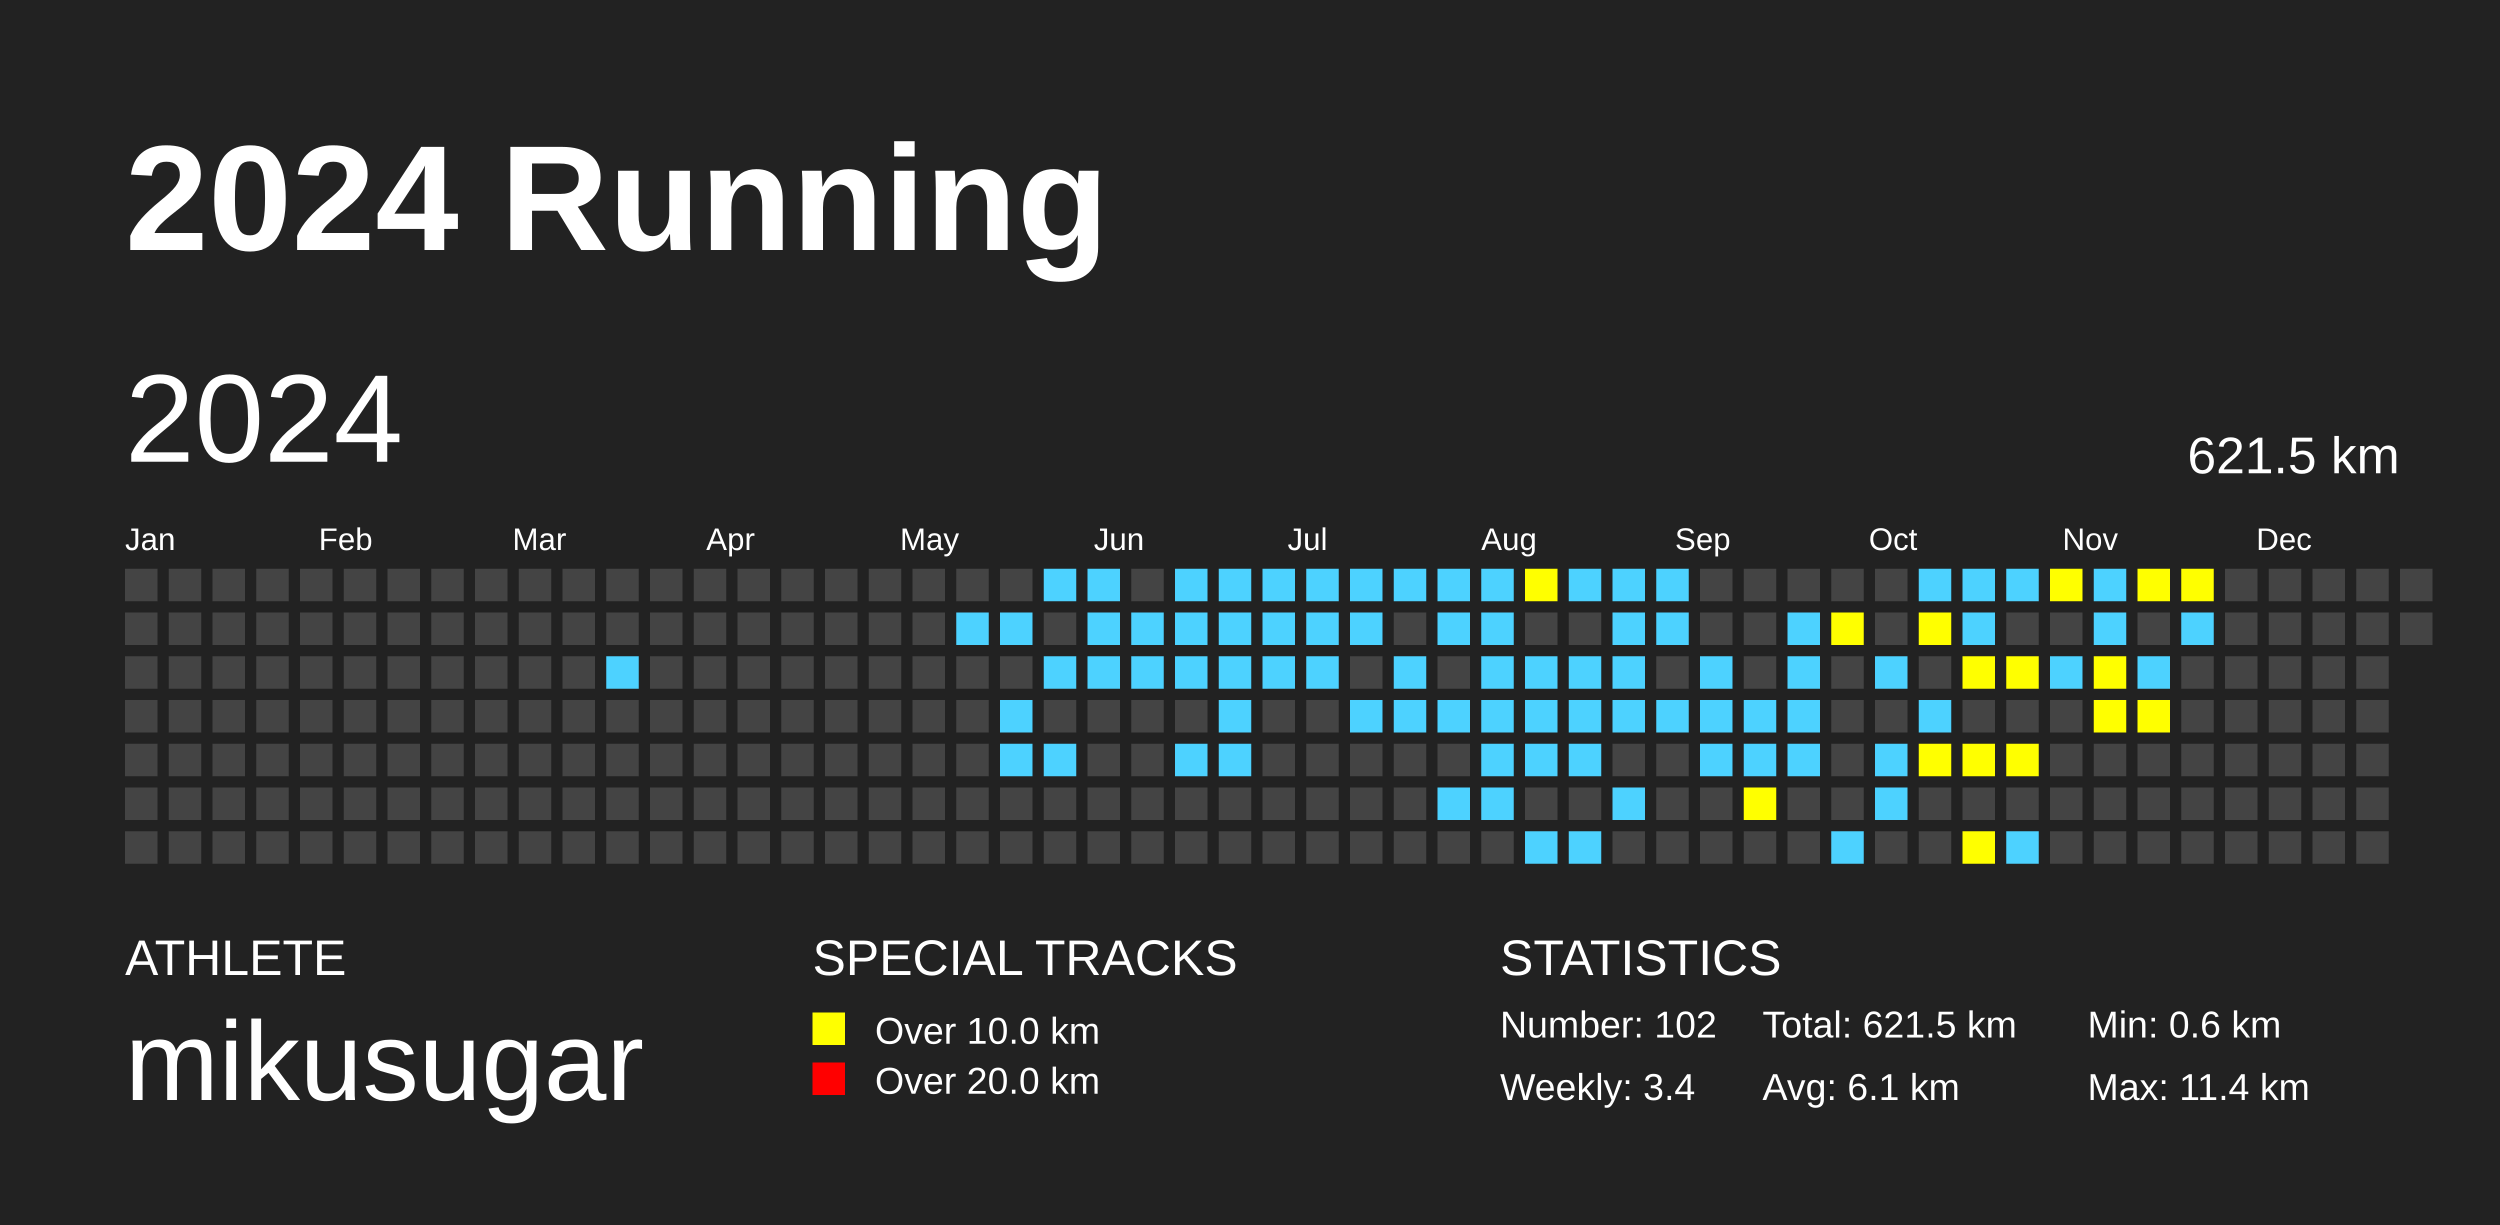
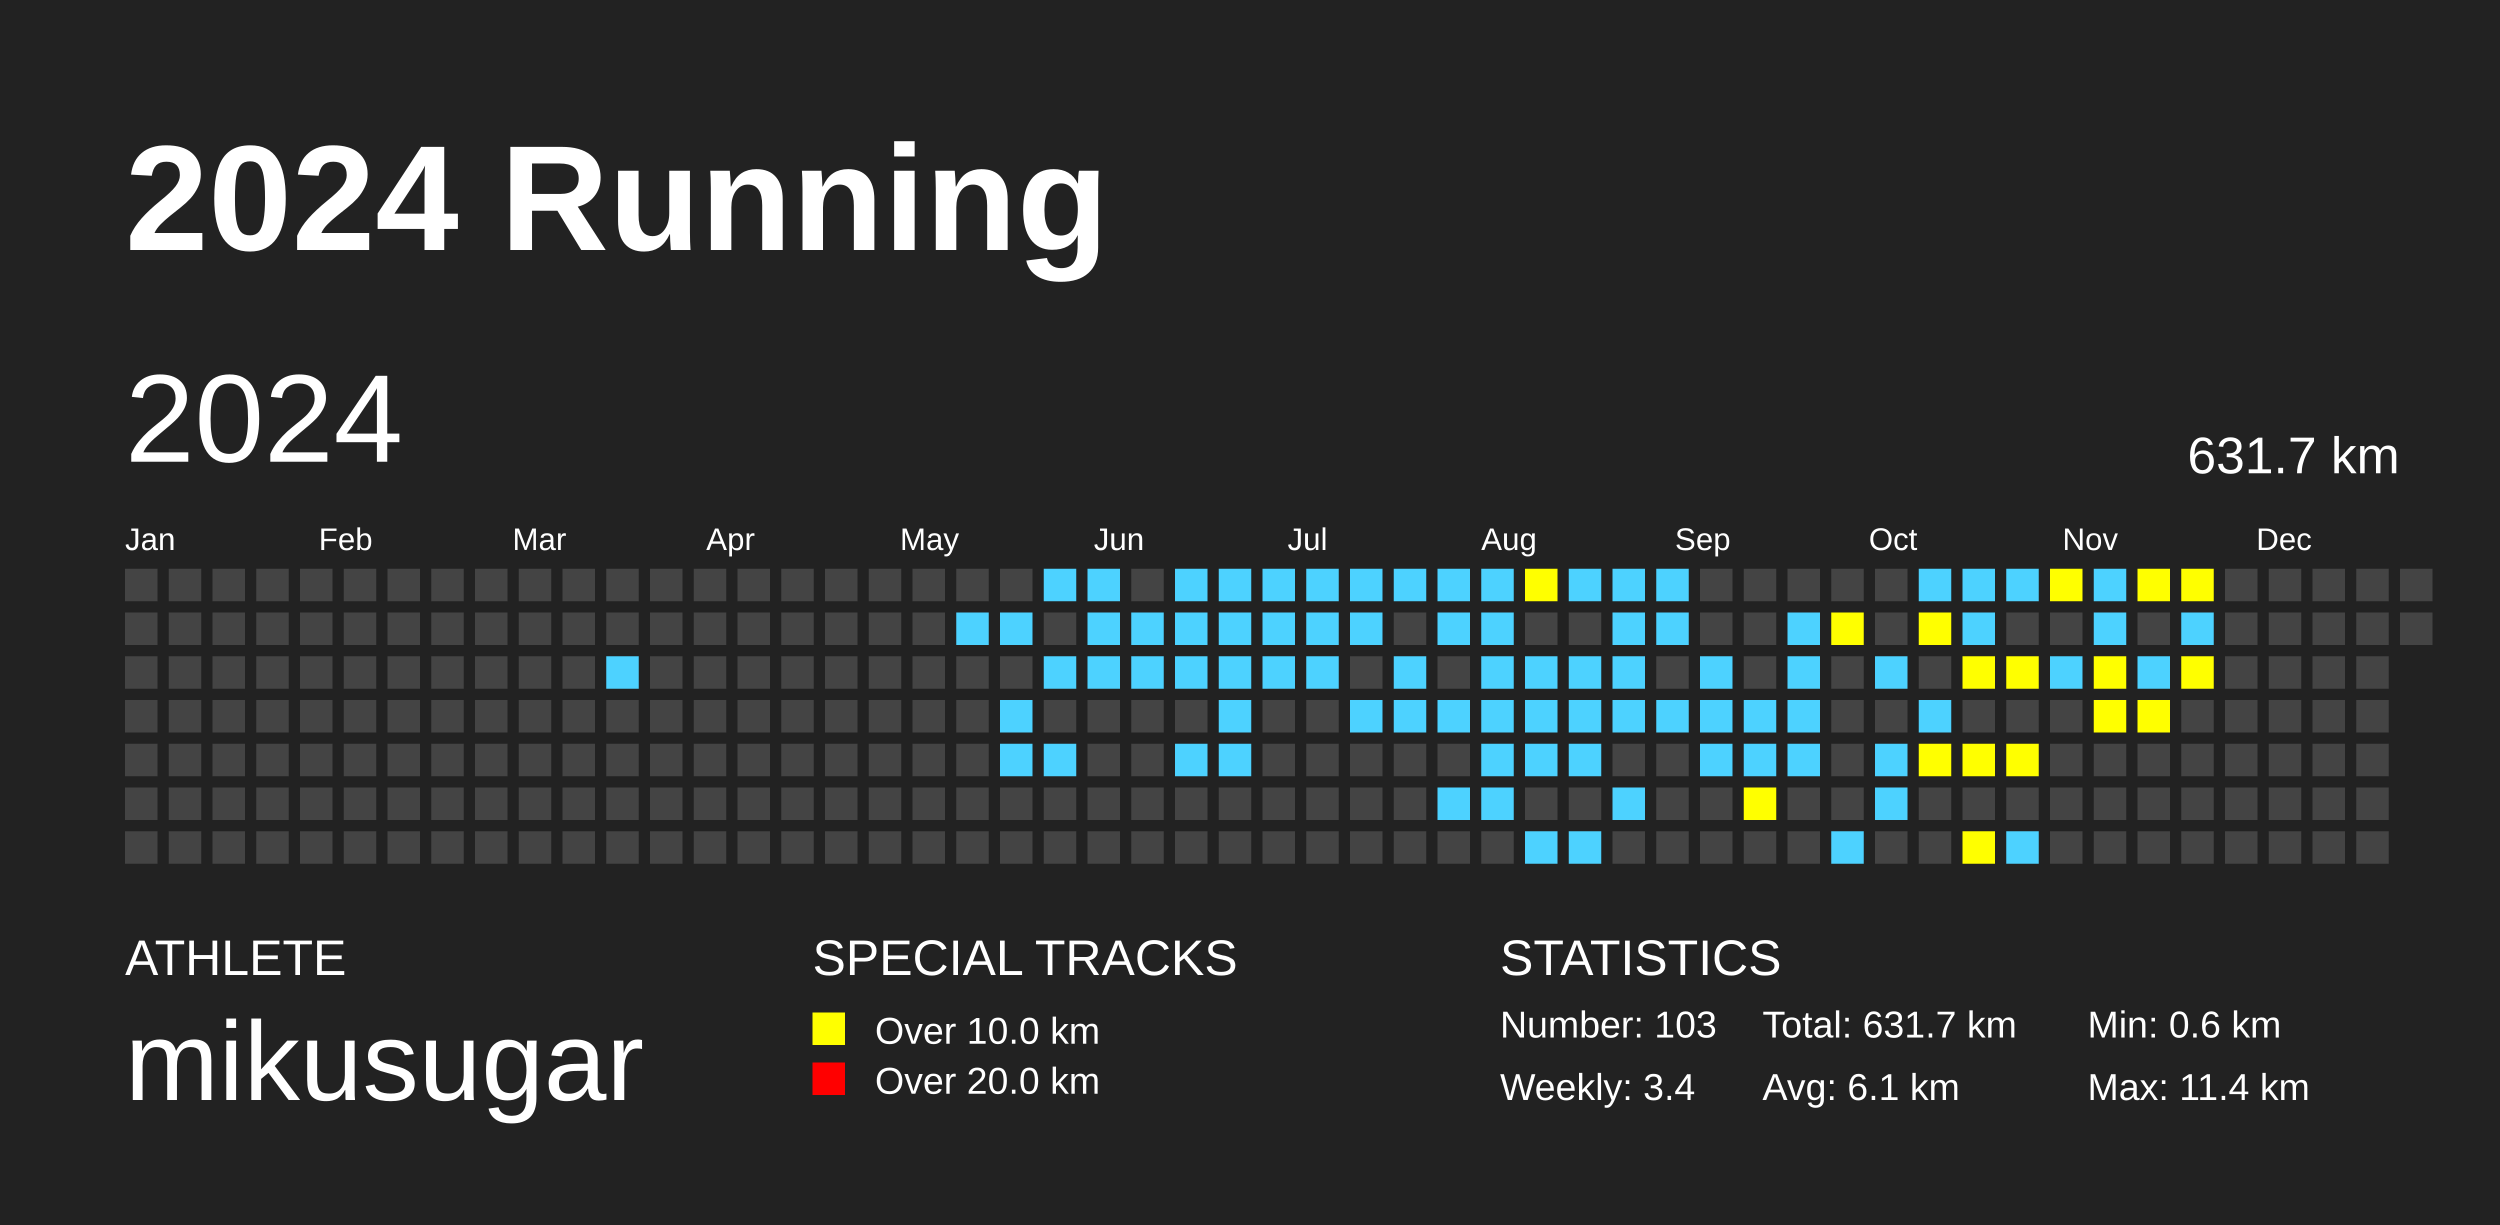
<svg xmlns="http://www.w3.org/2000/svg" baseProfile="full" height="98mm" version="1.1" viewBox="0,0,200,98" width="200mm">
  <defs />
  <rect fill="#222222" height="98" width="200" x="0" y="0" />
  <text fill="#FFFFFF" style="font-size:12px; font-family:Arial; font-weight:bold;" x="10" y="20">2024 Running</text>
  <text fill="#FFFFFF" style="font-size:4px; font-family:Arial" x="10" y="78">ATHLETE</text>
  <text fill="#FFFFFF" style="font-size:9px; font-family:Arial" x="10" y="88">mikusugar</text>
  <text fill="#FFFFFF" style="font-size:4px; font-family:Arial" x="65" y="78">SPECIAL TRACKS</text>
  <rect fill="yellow" height="2.6" width="2.6" x="65" y="81" />
  <text fill="#FFFFFF" style="font-size:3px; font-family:Arial" x="70" y="83.5">Over 10.0 km</text>
  <rect fill="red" height="2.6" width="2.6" x="65" y="85" />
  <text fill="#FFFFFF" style="font-size:3px; font-family:Arial" x="70" y="87.5">Over 20.0 km</text>
  <text fill="#FFFFFF" style="font-size:4px; font-family:Arial" x="120" y="78">STATISTICS</text>
-   <text fill="#FFFFFF" style="font-size:3px; font-family:Arial" x="120" y="83">Number: 102</text>
+   <text fill="#FFFFFF" style="font-size:3px; font-family:Arial" x="120" y="83">Number: 103</text>
  <text fill="#FFFFFF" style="font-size:3px; font-family:Arial" x="120" y="88">Weekly: 3.4</text>
-   <text fill="#FFFFFF" style="font-size:3px; font-family:Arial" x="141" y="83">Total: 621.5 km</text>
+   <text fill="#FFFFFF" style="font-size:3px; font-family:Arial" x="141" y="83">Total: 631.7 km</text>
  <text fill="#FFFFFF" style="font-size:3px; font-family:Arial" x="141" y="88">Avg: 6.1 km</text>
  <text fill="#FFFFFF" style="font-size:3px; font-family:Arial" x="167" y="83">Min: 0.6 km</text>
  <text fill="#FFFFFF" style="font-size:3px; font-family:Arial" x="167" y="88">Max: 11.4 km</text>
  <text dominant-baseline="hanging" fill="#FFFFFF" style="font-size:10.0px; font-family:Arial;" x="10" y="30">2024</text>
-   <text dominant-baseline="hanging" fill="#FFFFFF" style="font-size:4.125px; font-family:Arial;" x="175" y="35">621.5 km</text>
+   <text dominant-baseline="hanging" fill="#FFFFFF" style="font-size:4.125px; font-family:Arial;" x="175" y="35">631.7 km</text>
  <text fill="#FFFFFF" style="font-size:2.5px; font-family:Arial" x="10.0" y="44">Jan</text>
  <text fill="#FFFFFF" style="font-size:2.5px; font-family:Arial" x="25.5" y="44">Feb</text>
  <text fill="#FFFFFF" style="font-size:2.5px; font-family:Arial" x="41.0" y="44">Mar</text>
  <text fill="#FFFFFF" style="font-size:2.5px; font-family:Arial" x="56.5" y="44">Apr</text>
  <text fill="#FFFFFF" style="font-size:2.5px; font-family:Arial" x="72.0" y="44">May</text>
  <text fill="#FFFFFF" style="font-size:2.5px; font-family:Arial" x="87.5" y="44">Jun</text>
  <text fill="#FFFFFF" style="font-size:2.5px; font-family:Arial" x="103.0" y="44">Jul</text>
  <text fill="#FFFFFF" style="font-size:2.5px; font-family:Arial" x="118.5" y="44">Aug</text>
  <text fill="#FFFFFF" style="font-size:2.5px; font-family:Arial" x="134.0" y="44">Sep</text>
  <text fill="#FFFFFF" style="font-size:2.5px; font-family:Arial" x="149.5" y="44">Oct</text>
  <text fill="#FFFFFF" style="font-size:2.5px; font-family:Arial" x="165.0" y="44">Nov</text>
  <text fill="#FFFFFF" style="font-size:2.5px; font-family:Arial" x="180.5" y="44">Dec</text>
  <rect fill="#444444" height="2.6" width="2.6" x="10.0" y="45.5" />
  <rect fill="#444444" height="2.6" width="2.6" x="10.0" y="49.0" />
  <rect fill="#444444" height="2.6" width="2.6" x="10.0" y="52.5" />
  <rect fill="#444444" height="2.6" width="2.6" x="10.0" y="56.0" />
  <rect fill="#444444" height="2.6" width="2.6" x="10.0" y="59.5" />
  <rect fill="#444444" height="2.6" width="2.6" x="10.0" y="63.0" />
  <rect fill="#444444" height="2.6" width="2.6" x="10.0" y="66.5" />
  <rect fill="#444444" height="2.6" width="2.6" x="13.5" y="45.5" />
  <rect fill="#444444" height="2.6" width="2.6" x="13.5" y="49.0" />
  <rect fill="#444444" height="2.6" width="2.6" x="13.5" y="52.5" />
  <rect fill="#444444" height="2.6" width="2.6" x="13.5" y="56.0" />
  <rect fill="#444444" height="2.6" width="2.6" x="13.5" y="59.5" />
  <rect fill="#444444" height="2.6" width="2.6" x="13.5" y="63.0" />
  <rect fill="#444444" height="2.6" width="2.6" x="13.5" y="66.5" />
  <rect fill="#444444" height="2.6" width="2.6" x="17.0" y="45.5" />
  <rect fill="#444444" height="2.6" width="2.6" x="17.0" y="49.0" />
  <rect fill="#444444" height="2.6" width="2.6" x="17.0" y="52.5" />
  <rect fill="#444444" height="2.6" width="2.6" x="17.0" y="56.0" />
  <rect fill="#444444" height="2.6" width="2.6" x="17.0" y="59.5" />
  <rect fill="#444444" height="2.6" width="2.6" x="17.0" y="63.0" />
  <rect fill="#444444" height="2.6" width="2.6" x="17.0" y="66.5" />
  <rect fill="#444444" height="2.6" width="2.6" x="20.5" y="45.5" />
  <rect fill="#444444" height="2.6" width="2.6" x="20.5" y="49.0" />
  <rect fill="#444444" height="2.6" width="2.6" x="20.5" y="52.5" />
  <rect fill="#444444" height="2.6" width="2.6" x="20.5" y="56.0" />
  <rect fill="#444444" height="2.6" width="2.6" x="20.5" y="59.5" />
  <rect fill="#444444" height="2.6" width="2.6" x="20.5" y="63.0" />
  <rect fill="#444444" height="2.6" width="2.6" x="20.5" y="66.5" />
  <rect fill="#444444" height="2.6" width="2.6" x="24.0" y="45.5" />
  <rect fill="#444444" height="2.6" width="2.6" x="24.0" y="49.0" />
  <rect fill="#444444" height="2.6" width="2.6" x="24.0" y="52.5" />
  <rect fill="#444444" height="2.6" width="2.6" x="24.0" y="56.0" />
  <rect fill="#444444" height="2.6" width="2.6" x="24.0" y="59.5" />
  <rect fill="#444444" height="2.6" width="2.6" x="24.0" y="63.0" />
  <rect fill="#444444" height="2.6" width="2.6" x="24.0" y="66.5" />
  <rect fill="#444444" height="2.6" width="2.6" x="27.5" y="45.5" />
  <rect fill="#444444" height="2.6" width="2.6" x="27.5" y="49.0" />
  <rect fill="#444444" height="2.6" width="2.6" x="27.5" y="52.5" />
  <rect fill="#444444" height="2.6" width="2.6" x="27.5" y="56.0" />
  <rect fill="#444444" height="2.6" width="2.6" x="27.5" y="59.5" />
  <rect fill="#444444" height="2.6" width="2.6" x="27.5" y="63.0" />
  <rect fill="#444444" height="2.6" width="2.6" x="27.5" y="66.5" />
  <rect fill="#444444" height="2.6" width="2.6" x="31.0" y="45.5" />
  <rect fill="#444444" height="2.6" width="2.6" x="31.0" y="49.0" />
  <rect fill="#444444" height="2.6" width="2.6" x="31.0" y="52.5" />
  <rect fill="#444444" height="2.6" width="2.6" x="31.0" y="56.0" />
  <rect fill="#444444" height="2.6" width="2.6" x="31.0" y="59.5" />
  <rect fill="#444444" height="2.6" width="2.6" x="31.0" y="63.0" />
  <rect fill="#444444" height="2.6" width="2.6" x="31.0" y="66.5" />
  <rect fill="#444444" height="2.6" width="2.6" x="34.5" y="45.5" />
  <rect fill="#444444" height="2.6" width="2.6" x="34.5" y="49.0" />
  <rect fill="#444444" height="2.6" width="2.6" x="34.5" y="52.5" />
  <rect fill="#444444" height="2.6" width="2.6" x="34.5" y="56.0" />
  <rect fill="#444444" height="2.6" width="2.6" x="34.5" y="59.5" />
  <rect fill="#444444" height="2.6" width="2.6" x="34.5" y="63.0" />
  <rect fill="#444444" height="2.6" width="2.6" x="34.5" y="66.5" />
  <rect fill="#444444" height="2.6" width="2.6" x="38.0" y="45.5" />
  <rect fill="#444444" height="2.6" width="2.6" x="38.0" y="49.0" />
  <rect fill="#444444" height="2.6" width="2.6" x="38.0" y="52.5" />
  <rect fill="#444444" height="2.6" width="2.6" x="38.0" y="56.0" />
  <rect fill="#444444" height="2.6" width="2.6" x="38.0" y="59.5" />
  <rect fill="#444444" height="2.6" width="2.6" x="38.0" y="63.0" />
  <rect fill="#444444" height="2.6" width="2.6" x="38.0" y="66.5" />
  <rect fill="#444444" height="2.6" width="2.6" x="41.5" y="45.5" />
  <rect fill="#444444" height="2.6" width="2.6" x="41.5" y="49.0" />
  <rect fill="#444444" height="2.6" width="2.6" x="41.5" y="52.5" />
  <rect fill="#444444" height="2.6" width="2.6" x="41.5" y="56.0" />
  <rect fill="#444444" height="2.6" width="2.6" x="41.5" y="59.5" />
  <rect fill="#444444" height="2.6" width="2.6" x="41.5" y="63.0" />
  <rect fill="#444444" height="2.6" width="2.6" x="41.5" y="66.5" />
  <rect fill="#444444" height="2.6" width="2.6" x="45.0" y="45.5" />
  <rect fill="#444444" height="2.6" width="2.6" x="45.0" y="49.0" />
  <rect fill="#444444" height="2.6" width="2.6" x="45.0" y="52.5" />
  <rect fill="#444444" height="2.6" width="2.6" x="45.0" y="56.0" />
  <rect fill="#444444" height="2.6" width="2.6" x="45.0" y="59.5" />
  <rect fill="#444444" height="2.6" width="2.6" x="45.0" y="63.0" />
  <rect fill="#444444" height="2.6" width="2.6" x="45.0" y="66.5" />
  <rect fill="#444444" height="2.6" width="2.6" x="48.5" y="45.5" />
  <rect fill="#444444" height="2.6" width="2.6" x="48.5" y="49.0" />
  <rect fill="#4DD2FF" height="2.6" width="2.6" x="48.5" y="52.5" />
  <rect fill="#444444" height="2.6" width="2.6" x="48.5" y="56.0" />
  <rect fill="#444444" height="2.6" width="2.6" x="48.5" y="59.5" />
  <rect fill="#444444" height="2.6" width="2.6" x="48.5" y="63.0" />
  <rect fill="#444444" height="2.6" width="2.6" x="48.5" y="66.5" />
  <rect fill="#444444" height="2.6" width="2.6" x="52.0" y="45.5" />
  <rect fill="#444444" height="2.6" width="2.6" x="52.0" y="49.0" />
  <rect fill="#444444" height="2.6" width="2.6" x="52.0" y="52.5" />
  <rect fill="#444444" height="2.6" width="2.6" x="52.0" y="56.0" />
  <rect fill="#444444" height="2.6" width="2.6" x="52.0" y="59.5" />
  <rect fill="#444444" height="2.6" width="2.6" x="52.0" y="63.0" />
  <rect fill="#444444" height="2.6" width="2.6" x="52.0" y="66.5" />
  <rect fill="#444444" height="2.6" width="2.6" x="55.5" y="45.5" />
  <rect fill="#444444" height="2.6" width="2.6" x="55.5" y="49.0" />
  <rect fill="#444444" height="2.6" width="2.6" x="55.5" y="52.5" />
  <rect fill="#444444" height="2.6" width="2.6" x="55.5" y="56.0" />
  <rect fill="#444444" height="2.6" width="2.6" x="55.5" y="59.5" />
  <rect fill="#444444" height="2.6" width="2.6" x="55.5" y="63.0" />
  <rect fill="#444444" height="2.6" width="2.6" x="55.5" y="66.5" />
  <rect fill="#444444" height="2.6" width="2.6" x="59.0" y="45.5" />
  <rect fill="#444444" height="2.6" width="2.6" x="59.0" y="49.0" />
  <rect fill="#444444" height="2.6" width="2.6" x="59.0" y="52.5" />
  <rect fill="#444444" height="2.6" width="2.6" x="59.0" y="56.0" />
  <rect fill="#444444" height="2.6" width="2.6" x="59.0" y="59.5" />
  <rect fill="#444444" height="2.6" width="2.6" x="59.0" y="63.0" />
  <rect fill="#444444" height="2.6" width="2.6" x="59.0" y="66.5" />
  <rect fill="#444444" height="2.6" width="2.6" x="62.5" y="45.5" />
  <rect fill="#444444" height="2.6" width="2.6" x="62.5" y="49.0" />
  <rect fill="#444444" height="2.6" width="2.6" x="62.5" y="52.5" />
  <rect fill="#444444" height="2.6" width="2.6" x="62.5" y="56.0" />
  <rect fill="#444444" height="2.6" width="2.6" x="62.5" y="59.5" />
  <rect fill="#444444" height="2.6" width="2.6" x="62.5" y="63.0" />
  <rect fill="#444444" height="2.6" width="2.6" x="62.5" y="66.5" />
  <rect fill="#444444" height="2.6" width="2.6" x="66.0" y="45.5" />
  <rect fill="#444444" height="2.6" width="2.6" x="66.0" y="49.0" />
  <rect fill="#444444" height="2.6" width="2.6" x="66.0" y="52.5" />
  <rect fill="#444444" height="2.6" width="2.6" x="66.0" y="56.0" />
  <rect fill="#444444" height="2.6" width="2.6" x="66.0" y="59.5" />
  <rect fill="#444444" height="2.6" width="2.6" x="66.0" y="63.0" />
  <rect fill="#444444" height="2.6" width="2.6" x="66.0" y="66.5" />
  <rect fill="#444444" height="2.6" width="2.6" x="69.5" y="45.5" />
  <rect fill="#444444" height="2.6" width="2.6" x="69.5" y="49.0" />
  <rect fill="#444444" height="2.6" width="2.6" x="69.5" y="52.5" />
  <rect fill="#444444" height="2.6" width="2.6" x="69.5" y="56.0" />
  <rect fill="#444444" height="2.6" width="2.6" x="69.5" y="59.5" />
  <rect fill="#444444" height="2.6" width="2.6" x="69.5" y="63.0" />
  <rect fill="#444444" height="2.6" width="2.6" x="69.5" y="66.5" />
  <rect fill="#444444" height="2.6" width="2.6" x="73.0" y="45.5" />
  <rect fill="#444444" height="2.6" width="2.6" x="73.0" y="49.0" />
  <rect fill="#444444" height="2.6" width="2.6" x="73.0" y="52.5" />
  <rect fill="#444444" height="2.6" width="2.6" x="73.0" y="56.0" />
  <rect fill="#444444" height="2.6" width="2.6" x="73.0" y="59.5" />
  <rect fill="#444444" height="2.6" width="2.6" x="73.0" y="63.0" />
  <rect fill="#444444" height="2.6" width="2.6" x="73.0" y="66.5" />
  <rect fill="#444444" height="2.6" width="2.6" x="76.5" y="45.5" />
  <rect fill="#4DD2FF" height="2.6" width="2.6" x="76.5" y="49.0" />
  <rect fill="#444444" height="2.6" width="2.6" x="76.5" y="52.5" />
  <rect fill="#444444" height="2.6" width="2.6" x="76.5" y="56.0" />
  <rect fill="#444444" height="2.6" width="2.6" x="76.5" y="59.5" />
  <rect fill="#444444" height="2.6" width="2.6" x="76.5" y="63.0" />
  <rect fill="#444444" height="2.6" width="2.6" x="76.5" y="66.5" />
  <rect fill="#444444" height="2.6" width="2.6" x="80.0" y="45.5" />
  <rect fill="#4DD2FF" height="2.6" width="2.6" x="80.0" y="49.0" />
  <rect fill="#444444" height="2.6" width="2.6" x="80.0" y="52.5" />
  <rect fill="#4DD2FF" height="2.6" width="2.6" x="80.0" y="56.0" />
  <rect fill="#4DD2FF" height="2.6" width="2.6" x="80.0" y="59.5" />
  <rect fill="#444444" height="2.6" width="2.6" x="80.0" y="63.0" />
  <rect fill="#444444" height="2.6" width="2.6" x="80.0" y="66.5" />
  <rect fill="#4DD2FF" height="2.6" width="2.6" x="83.5" y="45.5" />
  <rect fill="#444444" height="2.6" width="2.6" x="83.5" y="49.0" />
  <rect fill="#4DD2FF" height="2.6" width="2.6" x="83.5" y="52.5" />
  <rect fill="#444444" height="2.6" width="2.6" x="83.5" y="56.0" />
  <rect fill="#4DD2FF" height="2.6" width="2.6" x="83.5" y="59.5" />
  <rect fill="#444444" height="2.6" width="2.6" x="83.5" y="63.0" />
  <rect fill="#444444" height="2.6" width="2.6" x="83.5" y="66.5" />
  <rect fill="#4DD2FF" height="2.6" width="2.6" x="87.0" y="45.5" />
  <rect fill="#4DD2FF" height="2.6" width="2.6" x="87.0" y="49.0" />
  <rect fill="#4DD2FF" height="2.6" width="2.6" x="87.0" y="52.5" />
  <rect fill="#444444" height="2.6" width="2.6" x="87.0" y="56.0" />
  <rect fill="#444444" height="2.6" width="2.6" x="87.0" y="59.5" />
  <rect fill="#444444" height="2.6" width="2.6" x="87.0" y="63.0" />
  <rect fill="#444444" height="2.6" width="2.6" x="87.0" y="66.5" />
  <rect fill="#444444" height="2.6" width="2.6" x="90.5" y="45.5" />
  <rect fill="#4DD2FF" height="2.6" width="2.6" x="90.5" y="49.0" />
  <rect fill="#4DD2FF" height="2.6" width="2.6" x="90.5" y="52.5" />
  <rect fill="#444444" height="2.6" width="2.6" x="90.5" y="56.0" />
  <rect fill="#444444" height="2.6" width="2.6" x="90.5" y="59.5" />
  <rect fill="#444444" height="2.6" width="2.6" x="90.5" y="63.0" />
  <rect fill="#444444" height="2.6" width="2.6" x="90.5" y="66.5" />
  <rect fill="#4DD2FF" height="2.6" width="2.6" x="94.0" y="45.5" />
  <rect fill="#4DD2FF" height="2.6" width="2.6" x="94.0" y="49.0" />
  <rect fill="#4DD2FF" height="2.6" width="2.6" x="94.0" y="52.5" />
  <rect fill="#444444" height="2.6" width="2.6" x="94.0" y="56.0" />
  <rect fill="#4DD2FF" height="2.6" width="2.6" x="94.0" y="59.5" />
  <rect fill="#444444" height="2.6" width="2.6" x="94.0" y="63.0" />
  <rect fill="#444444" height="2.6" width="2.6" x="94.0" y="66.5" />
  <rect fill="#4DD2FF" height="2.6" width="2.6" x="97.5" y="45.5" />
  <rect fill="#4DD2FF" height="2.6" width="2.6" x="97.5" y="49.0" />
  <rect fill="#4DD2FF" height="2.6" width="2.6" x="97.5" y="52.5" />
  <rect fill="#4DD2FF" height="2.6" width="2.6" x="97.5" y="56.0" />
  <rect fill="#4DD2FF" height="2.6" width="2.6" x="97.5" y="59.5" />
  <rect fill="#444444" height="2.6" width="2.6" x="97.5" y="63.0" />
  <rect fill="#444444" height="2.6" width="2.6" x="97.5" y="66.5" />
  <rect fill="#4DD2FF" height="2.6" width="2.6" x="101.0" y="45.5" />
  <rect fill="#4DD2FF" height="2.6" width="2.6" x="101.0" y="49.0" />
  <rect fill="#4DD2FF" height="2.6" width="2.6" x="101.0" y="52.5" />
  <rect fill="#444444" height="2.6" width="2.6" x="101.0" y="56.0" />
  <rect fill="#444444" height="2.6" width="2.6" x="101.0" y="59.5" />
  <rect fill="#444444" height="2.6" width="2.6" x="101.0" y="63.0" />
  <rect fill="#444444" height="2.6" width="2.6" x="101.0" y="66.5" />
  <rect fill="#4DD2FF" height="2.6" width="2.6" x="104.5" y="45.5" />
  <rect fill="#4DD2FF" height="2.6" width="2.6" x="104.5" y="49.0" />
  <rect fill="#4DD2FF" height="2.6" width="2.6" x="104.5" y="52.5" />
  <rect fill="#444444" height="2.6" width="2.6" x="104.5" y="56.0" />
  <rect fill="#444444" height="2.6" width="2.6" x="104.5" y="59.5" />
  <rect fill="#444444" height="2.6" width="2.6" x="104.5" y="63.0" />
  <rect fill="#444444" height="2.6" width="2.6" x="104.5" y="66.5" />
  <rect fill="#4DD2FF" height="2.6" width="2.6" x="108.0" y="45.5" />
  <rect fill="#4DD2FF" height="2.6" width="2.6" x="108.0" y="49.0" />
  <rect fill="#444444" height="2.6" width="2.6" x="108.0" y="52.5" />
  <rect fill="#4DD2FF" height="2.6" width="2.6" x="108.0" y="56.0" />
  <rect fill="#444444" height="2.6" width="2.6" x="108.0" y="59.5" />
  <rect fill="#444444" height="2.6" width="2.6" x="108.0" y="63.0" />
  <rect fill="#444444" height="2.6" width="2.6" x="108.0" y="66.5" />
  <rect fill="#4DD2FF" height="2.6" width="2.6" x="111.5" y="45.5" />
  <rect fill="#444444" height="2.6" width="2.6" x="111.5" y="49.0" />
  <rect fill="#4DD2FF" height="2.6" width="2.6" x="111.5" y="52.5" />
  <rect fill="#4DD2FF" height="2.6" width="2.6" x="111.5" y="56.0" />
  <rect fill="#444444" height="2.6" width="2.6" x="111.5" y="59.5" />
  <rect fill="#444444" height="2.6" width="2.6" x="111.5" y="63.0" />
  <rect fill="#444444" height="2.6" width="2.6" x="111.5" y="66.5" />
  <rect fill="#4DD2FF" height="2.6" width="2.6" x="115.0" y="45.5" />
  <rect fill="#4DD2FF" height="2.6" width="2.6" x="115.0" y="49.0" />
  <rect fill="#444444" height="2.6" width="2.6" x="115.0" y="52.5" />
  <rect fill="#4DD2FF" height="2.6" width="2.6" x="115.0" y="56.0" />
  <rect fill="#444444" height="2.6" width="2.6" x="115.0" y="59.5" />
  <rect fill="#4DD2FF" height="2.6" width="2.6" x="115.0" y="63.0" />
  <rect fill="#444444" height="2.6" width="2.6" x="115.0" y="66.5" />
  <rect fill="#4DD2FF" height="2.6" width="2.6" x="118.5" y="45.5" />
  <rect fill="#4DD2FF" height="2.6" width="2.6" x="118.5" y="49.0" />
  <rect fill="#4DD2FF" height="2.6" width="2.6" x="118.5" y="52.5" />
  <rect fill="#4DD2FF" height="2.6" width="2.6" x="118.5" y="56.0" />
  <rect fill="#4DD2FF" height="2.6" width="2.6" x="118.5" y="59.5" />
  <rect fill="#4DD2FF" height="2.6" width="2.6" x="118.5" y="63.0" />
  <rect fill="#444444" height="2.6" width="2.6" x="118.5" y="66.5" />
  <rect fill="yellow" height="2.6" width="2.6" x="122.0" y="45.5" />
  <rect fill="#444444" height="2.6" width="2.6" x="122.0" y="49.0" />
  <rect fill="#4DD2FF" height="2.6" width="2.6" x="122.0" y="52.5" />
  <rect fill="#4DD2FF" height="2.6" width="2.6" x="122.0" y="56.0" />
  <rect fill="#4DD2FF" height="2.6" width="2.6" x="122.0" y="59.5" />
  <rect fill="#444444" height="2.6" width="2.6" x="122.0" y="63.0" />
  <rect fill="#4DD2FF" height="2.6" width="2.6" x="122.0" y="66.5" />
  <rect fill="#4DD2FF" height="2.6" width="2.6" x="125.5" y="45.5" />
  <rect fill="#444444" height="2.6" width="2.6" x="125.5" y="49.0" />
  <rect fill="#4DD2FF" height="2.6" width="2.6" x="125.5" y="52.5" />
  <rect fill="#4DD2FF" height="2.6" width="2.6" x="125.5" y="56.0" />
  <rect fill="#4DD2FF" height="2.6" width="2.6" x="125.5" y="59.5" />
  <rect fill="#444444" height="2.6" width="2.6" x="125.5" y="63.0" />
  <rect fill="#4DD2FF" height="2.6" width="2.6" x="125.5" y="66.5" />
  <rect fill="#4DD2FF" height="2.6" width="2.6" x="129.0" y="45.5" />
  <rect fill="#4DD2FF" height="2.6" width="2.6" x="129.0" y="49.0" />
  <rect fill="#4DD2FF" height="2.6" width="2.6" x="129.0" y="52.5" />
  <rect fill="#4DD2FF" height="2.6" width="2.6" x="129.0" y="56.0" />
  <rect fill="#444444" height="2.6" width="2.6" x="129.0" y="59.5" />
  <rect fill="#4DD2FF" height="2.6" width="2.6" x="129.0" y="63.0" />
  <rect fill="#444444" height="2.6" width="2.6" x="129.0" y="66.5" />
  <rect fill="#4DD2FF" height="2.6" width="2.6" x="132.5" y="45.5" />
  <rect fill="#4DD2FF" height="2.6" width="2.6" x="132.5" y="49.0" />
  <rect fill="#444444" height="2.6" width="2.6" x="132.5" y="52.5" />
  <rect fill="#4DD2FF" height="2.6" width="2.6" x="132.5" y="56.0" />
  <rect fill="#444444" height="2.6" width="2.6" x="132.5" y="59.5" />
  <rect fill="#444444" height="2.6" width="2.6" x="132.5" y="63.0" />
  <rect fill="#444444" height="2.6" width="2.6" x="132.5" y="66.5" />
  <rect fill="#444444" height="2.6" width="2.6" x="136.0" y="45.5" />
  <rect fill="#444444" height="2.6" width="2.6" x="136.0" y="49.0" />
  <rect fill="#4DD2FF" height="2.6" width="2.6" x="136.0" y="52.5" />
  <rect fill="#4DD2FF" height="2.6" width="2.6" x="136.0" y="56.0" />
  <rect fill="#4DD2FF" height="2.6" width="2.6" x="136.0" y="59.5" />
  <rect fill="#444444" height="2.6" width="2.6" x="136.0" y="63.0" />
  <rect fill="#444444" height="2.6" width="2.6" x="136.0" y="66.5" />
  <rect fill="#444444" height="2.6" width="2.6" x="139.5" y="45.5" />
  <rect fill="#444444" height="2.6" width="2.6" x="139.5" y="49.0" />
  <rect fill="#444444" height="2.6" width="2.6" x="139.5" y="52.5" />
  <rect fill="#4DD2FF" height="2.6" width="2.6" x="139.5" y="56.0" />
  <rect fill="#4DD2FF" height="2.6" width="2.6" x="139.5" y="59.5" />
  <rect fill="yellow" height="2.6" width="2.6" x="139.5" y="63.0" />
  <rect fill="#444444" height="2.6" width="2.6" x="139.5" y="66.5" />
  <rect fill="#444444" height="2.6" width="2.6" x="143.0" y="45.5" />
  <rect fill="#4DD2FF" height="2.6" width="2.6" x="143.0" y="49.0" />
  <rect fill="#4DD2FF" height="2.6" width="2.6" x="143.0" y="52.5" />
  <rect fill="#4DD2FF" height="2.6" width="2.6" x="143.0" y="56.0" />
  <rect fill="#4DD2FF" height="2.6" width="2.6" x="143.0" y="59.5" />
  <rect fill="#444444" height="2.6" width="2.6" x="143.0" y="63.0" />
  <rect fill="#444444" height="2.6" width="2.6" x="143.0" y="66.5" />
  <rect fill="#444444" height="2.6" width="2.6" x="146.5" y="45.5" />
  <rect fill="yellow" height="2.6" width="2.6" x="146.5" y="49.0" />
  <rect fill="#444444" height="2.6" width="2.6" x="146.5" y="52.5" />
  <rect fill="#444444" height="2.6" width="2.6" x="146.5" y="56.0" />
  <rect fill="#444444" height="2.6" width="2.6" x="146.5" y="59.5" />
  <rect fill="#444444" height="2.6" width="2.6" x="146.5" y="63.0" />
  <rect fill="#4DD2FF" height="2.6" width="2.6" x="146.5" y="66.5" />
  <rect fill="#444444" height="2.6" width="2.6" x="150.0" y="45.5" />
  <rect fill="#444444" height="2.6" width="2.6" x="150.0" y="49.0" />
  <rect fill="#4DD2FF" height="2.6" width="2.6" x="150.0" y="52.5" />
  <rect fill="#444444" height="2.6" width="2.6" x="150.0" y="56.0" />
  <rect fill="#4DD2FF" height="2.6" width="2.6" x="150.0" y="59.5" />
  <rect fill="#4DD2FF" height="2.6" width="2.6" x="150.0" y="63.0" />
  <rect fill="#444444" height="2.6" width="2.6" x="150.0" y="66.5" />
  <rect fill="#4DD2FF" height="2.6" width="2.6" x="153.5" y="45.5" />
  <rect fill="yellow" height="2.6" width="2.6" x="153.5" y="49.0" />
  <rect fill="#444444" height="2.6" width="2.6" x="153.5" y="52.5" />
  <rect fill="#4DD2FF" height="2.6" width="2.6" x="153.5" y="56.0" />
  <rect fill="yellow" height="2.6" width="2.6" x="153.5" y="59.5" />
  <rect fill="#444444" height="2.6" width="2.6" x="153.5" y="63.0" />
  <rect fill="#444444" height="2.6" width="2.6" x="153.5" y="66.5" />
  <rect fill="#4DD2FF" height="2.6" width="2.6" x="157.0" y="45.5" />
  <rect fill="#4DD2FF" height="2.6" width="2.6" x="157.0" y="49.0" />
  <rect fill="yellow" height="2.6" width="2.6" x="157.0" y="52.5" />
  <rect fill="#444444" height="2.6" width="2.6" x="157.0" y="56.0" />
  <rect fill="yellow" height="2.6" width="2.6" x="157.0" y="59.5" />
  <rect fill="#444444" height="2.6" width="2.6" x="157.0" y="63.0" />
  <rect fill="yellow" height="2.6" width="2.6" x="157.0" y="66.5" />
  <rect fill="#4DD2FF" height="2.6" width="2.6" x="160.5" y="45.5" />
  <rect fill="#444444" height="2.6" width="2.6" x="160.5" y="49.0" />
  <rect fill="yellow" height="2.6" width="2.6" x="160.5" y="52.5" />
  <rect fill="#444444" height="2.6" width="2.6" x="160.5" y="56.0" />
  <rect fill="yellow" height="2.6" width="2.6" x="160.5" y="59.5" />
  <rect fill="#444444" height="2.6" width="2.6" x="160.5" y="63.0" />
  <rect fill="#4DD2FF" height="2.6" width="2.6" x="160.5" y="66.5" />
  <rect fill="yellow" height="2.6" width="2.6" x="164.0" y="45.5" />
  <rect fill="#444444" height="2.6" width="2.6" x="164.0" y="49.0" />
  <rect fill="#4DD2FF" height="2.6" width="2.6" x="164.0" y="52.5" />
  <rect fill="#444444" height="2.6" width="2.6" x="164.0" y="56.0" />
  <rect fill="#444444" height="2.6" width="2.6" x="164.0" y="59.5" />
  <rect fill="#444444" height="2.6" width="2.6" x="164.0" y="63.0" />
  <rect fill="#444444" height="2.6" width="2.6" x="164.0" y="66.5" />
  <rect fill="#4DD2FF" height="2.6" width="2.6" x="167.5" y="45.5" />
  <rect fill="#4DD2FF" height="2.6" width="2.6" x="167.5" y="49.0" />
  <rect fill="yellow" height="2.6" width="2.6" x="167.5" y="52.5" />
  <rect fill="yellow" height="2.6" width="2.6" x="167.5" y="56.0" />
  <rect fill="#444444" height="2.6" width="2.6" x="167.5" y="59.5" />
  <rect fill="#444444" height="2.6" width="2.6" x="167.5" y="63.0" />
  <rect fill="#444444" height="2.6" width="2.6" x="167.5" y="66.5" />
  <rect fill="yellow" height="2.6" width="2.6" x="171.0" y="45.5" />
  <rect fill="#444444" height="2.6" width="2.6" x="171.0" y="49.0" />
  <rect fill="#4DD2FF" height="2.6" width="2.6" x="171.0" y="52.5" />
  <rect fill="yellow" height="2.6" width="2.6" x="171.0" y="56.0" />
  <rect fill="#444444" height="2.6" width="2.6" x="171.0" y="59.5" />
  <rect fill="#444444" height="2.6" width="2.6" x="171.0" y="63.0" />
  <rect fill="#444444" height="2.6" width="2.6" x="171.0" y="66.5" />
  <rect fill="yellow" height="2.6" width="2.6" x="174.5" y="45.5" />
  <rect fill="#4DD2FF" height="2.6" width="2.6" x="174.5" y="49.0" />
-   <rect fill="#444444" height="2.6" width="2.6" x="174.5" y="52.5" />
+   <rect fill="yellow" height="2.6" width="2.6" x="174.5" y="52.5" />
  <rect fill="#444444" height="2.6" width="2.6" x="174.5" y="56.0" />
  <rect fill="#444444" height="2.6" width="2.6" x="174.5" y="59.5" />
  <rect fill="#444444" height="2.6" width="2.6" x="174.5" y="63.0" />
  <rect fill="#444444" height="2.6" width="2.6" x="174.5" y="66.5" />
  <rect fill="#444444" height="2.6" width="2.6" x="178.0" y="45.5" />
  <rect fill="#444444" height="2.6" width="2.6" x="178.0" y="49.0" />
  <rect fill="#444444" height="2.6" width="2.6" x="178.0" y="52.5" />
  <rect fill="#444444" height="2.6" width="2.6" x="178.0" y="56.0" />
  <rect fill="#444444" height="2.6" width="2.6" x="178.0" y="59.5" />
  <rect fill="#444444" height="2.6" width="2.6" x="178.0" y="63.0" />
  <rect fill="#444444" height="2.6" width="2.6" x="178.0" y="66.5" />
  <rect fill="#444444" height="2.6" width="2.6" x="181.5" y="45.5" />
  <rect fill="#444444" height="2.6" width="2.6" x="181.5" y="49.0" />
  <rect fill="#444444" height="2.6" width="2.6" x="181.5" y="52.5" />
  <rect fill="#444444" height="2.6" width="2.6" x="181.5" y="56.0" />
  <rect fill="#444444" height="2.6" width="2.6" x="181.5" y="59.5" />
  <rect fill="#444444" height="2.6" width="2.6" x="181.5" y="63.0" />
  <rect fill="#444444" height="2.6" width="2.6" x="181.5" y="66.5" />
  <rect fill="#444444" height="2.6" width="2.6" x="185.0" y="45.5" />
  <rect fill="#444444" height="2.6" width="2.6" x="185.0" y="49.0" />
  <rect fill="#444444" height="2.6" width="2.6" x="185.0" y="52.5" />
  <rect fill="#444444" height="2.6" width="2.6" x="185.0" y="56.0" />
  <rect fill="#444444" height="2.6" width="2.6" x="185.0" y="59.5" />
  <rect fill="#444444" height="2.6" width="2.6" x="185.0" y="63.0" />
  <rect fill="#444444" height="2.6" width="2.6" x="185.0" y="66.5" />
  <rect fill="#444444" height="2.6" width="2.6" x="188.5" y="45.5" />
  <rect fill="#444444" height="2.6" width="2.6" x="188.5" y="49.0" />
  <rect fill="#444444" height="2.6" width="2.6" x="188.5" y="52.5" />
  <rect fill="#444444" height="2.6" width="2.6" x="188.5" y="56.0" />
  <rect fill="#444444" height="2.6" width="2.6" x="188.5" y="59.5" />
  <rect fill="#444444" height="2.6" width="2.6" x="188.5" y="63.0" />
  <rect fill="#444444" height="2.6" width="2.6" x="188.5" y="66.5" />
  <rect fill="#444444" height="2.6" width="2.6" x="192.0" y="45.5" />
  <rect fill="#444444" height="2.6" width="2.6" x="192.0" y="49.0" />
</svg>
